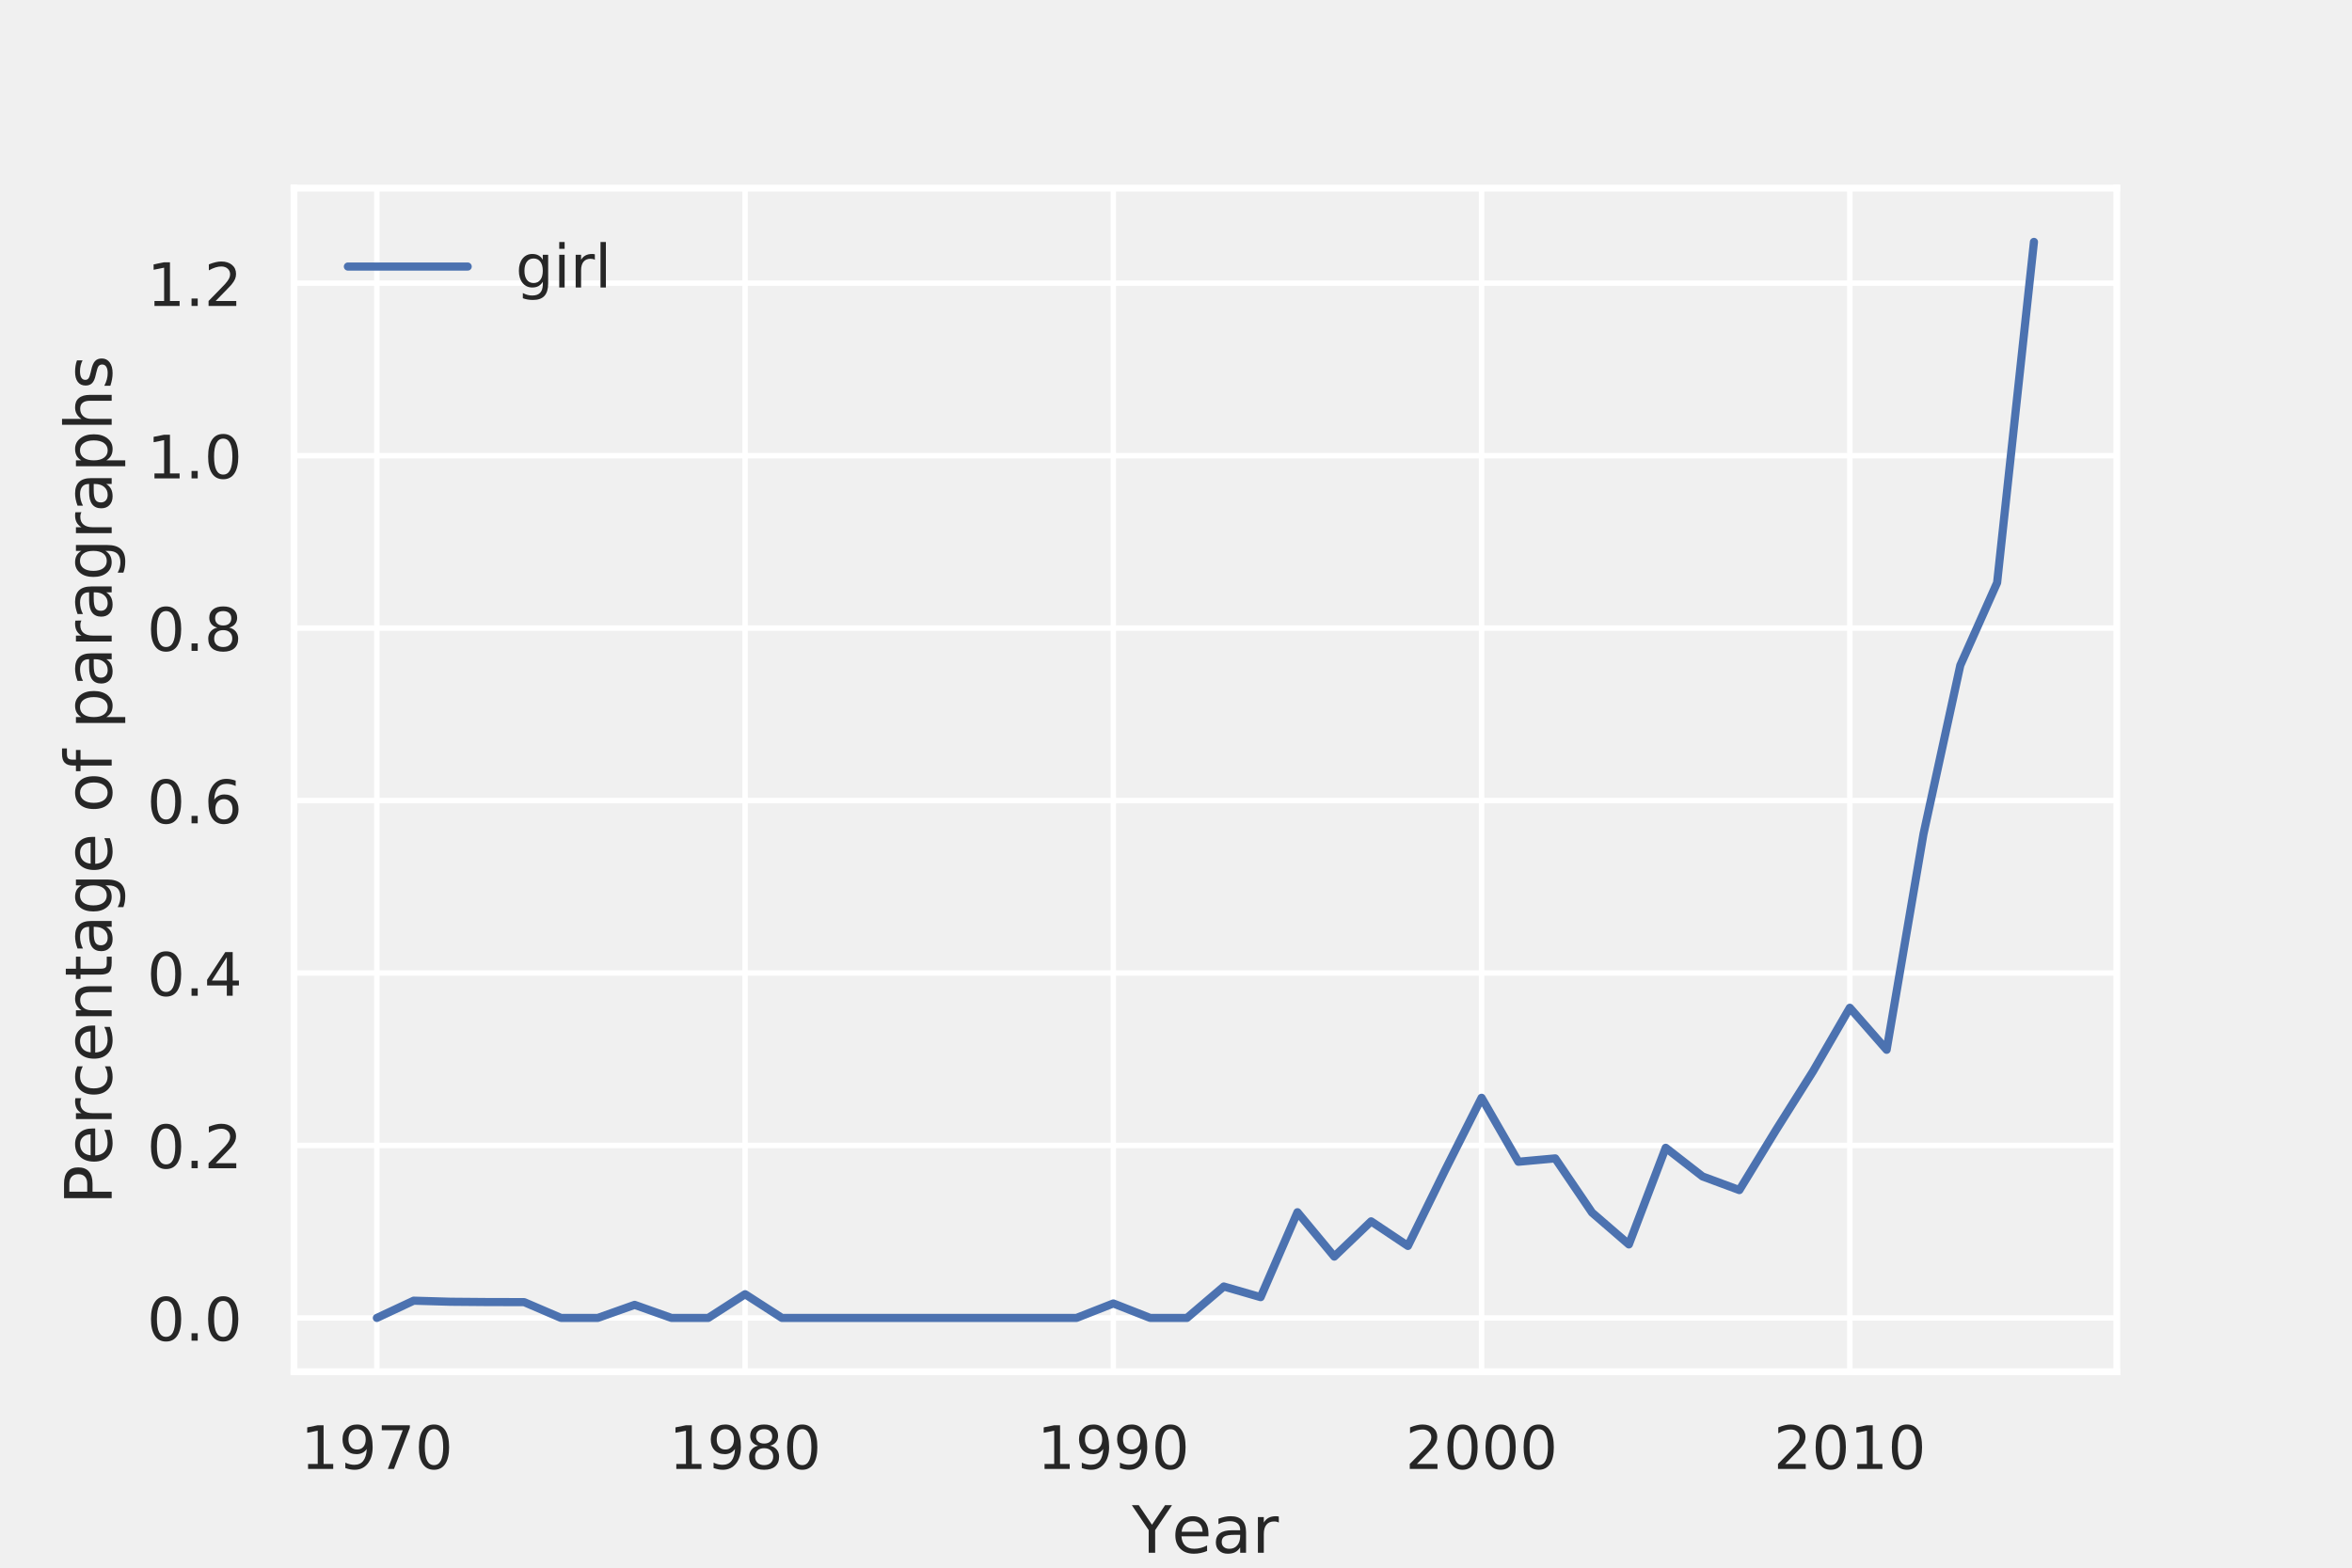
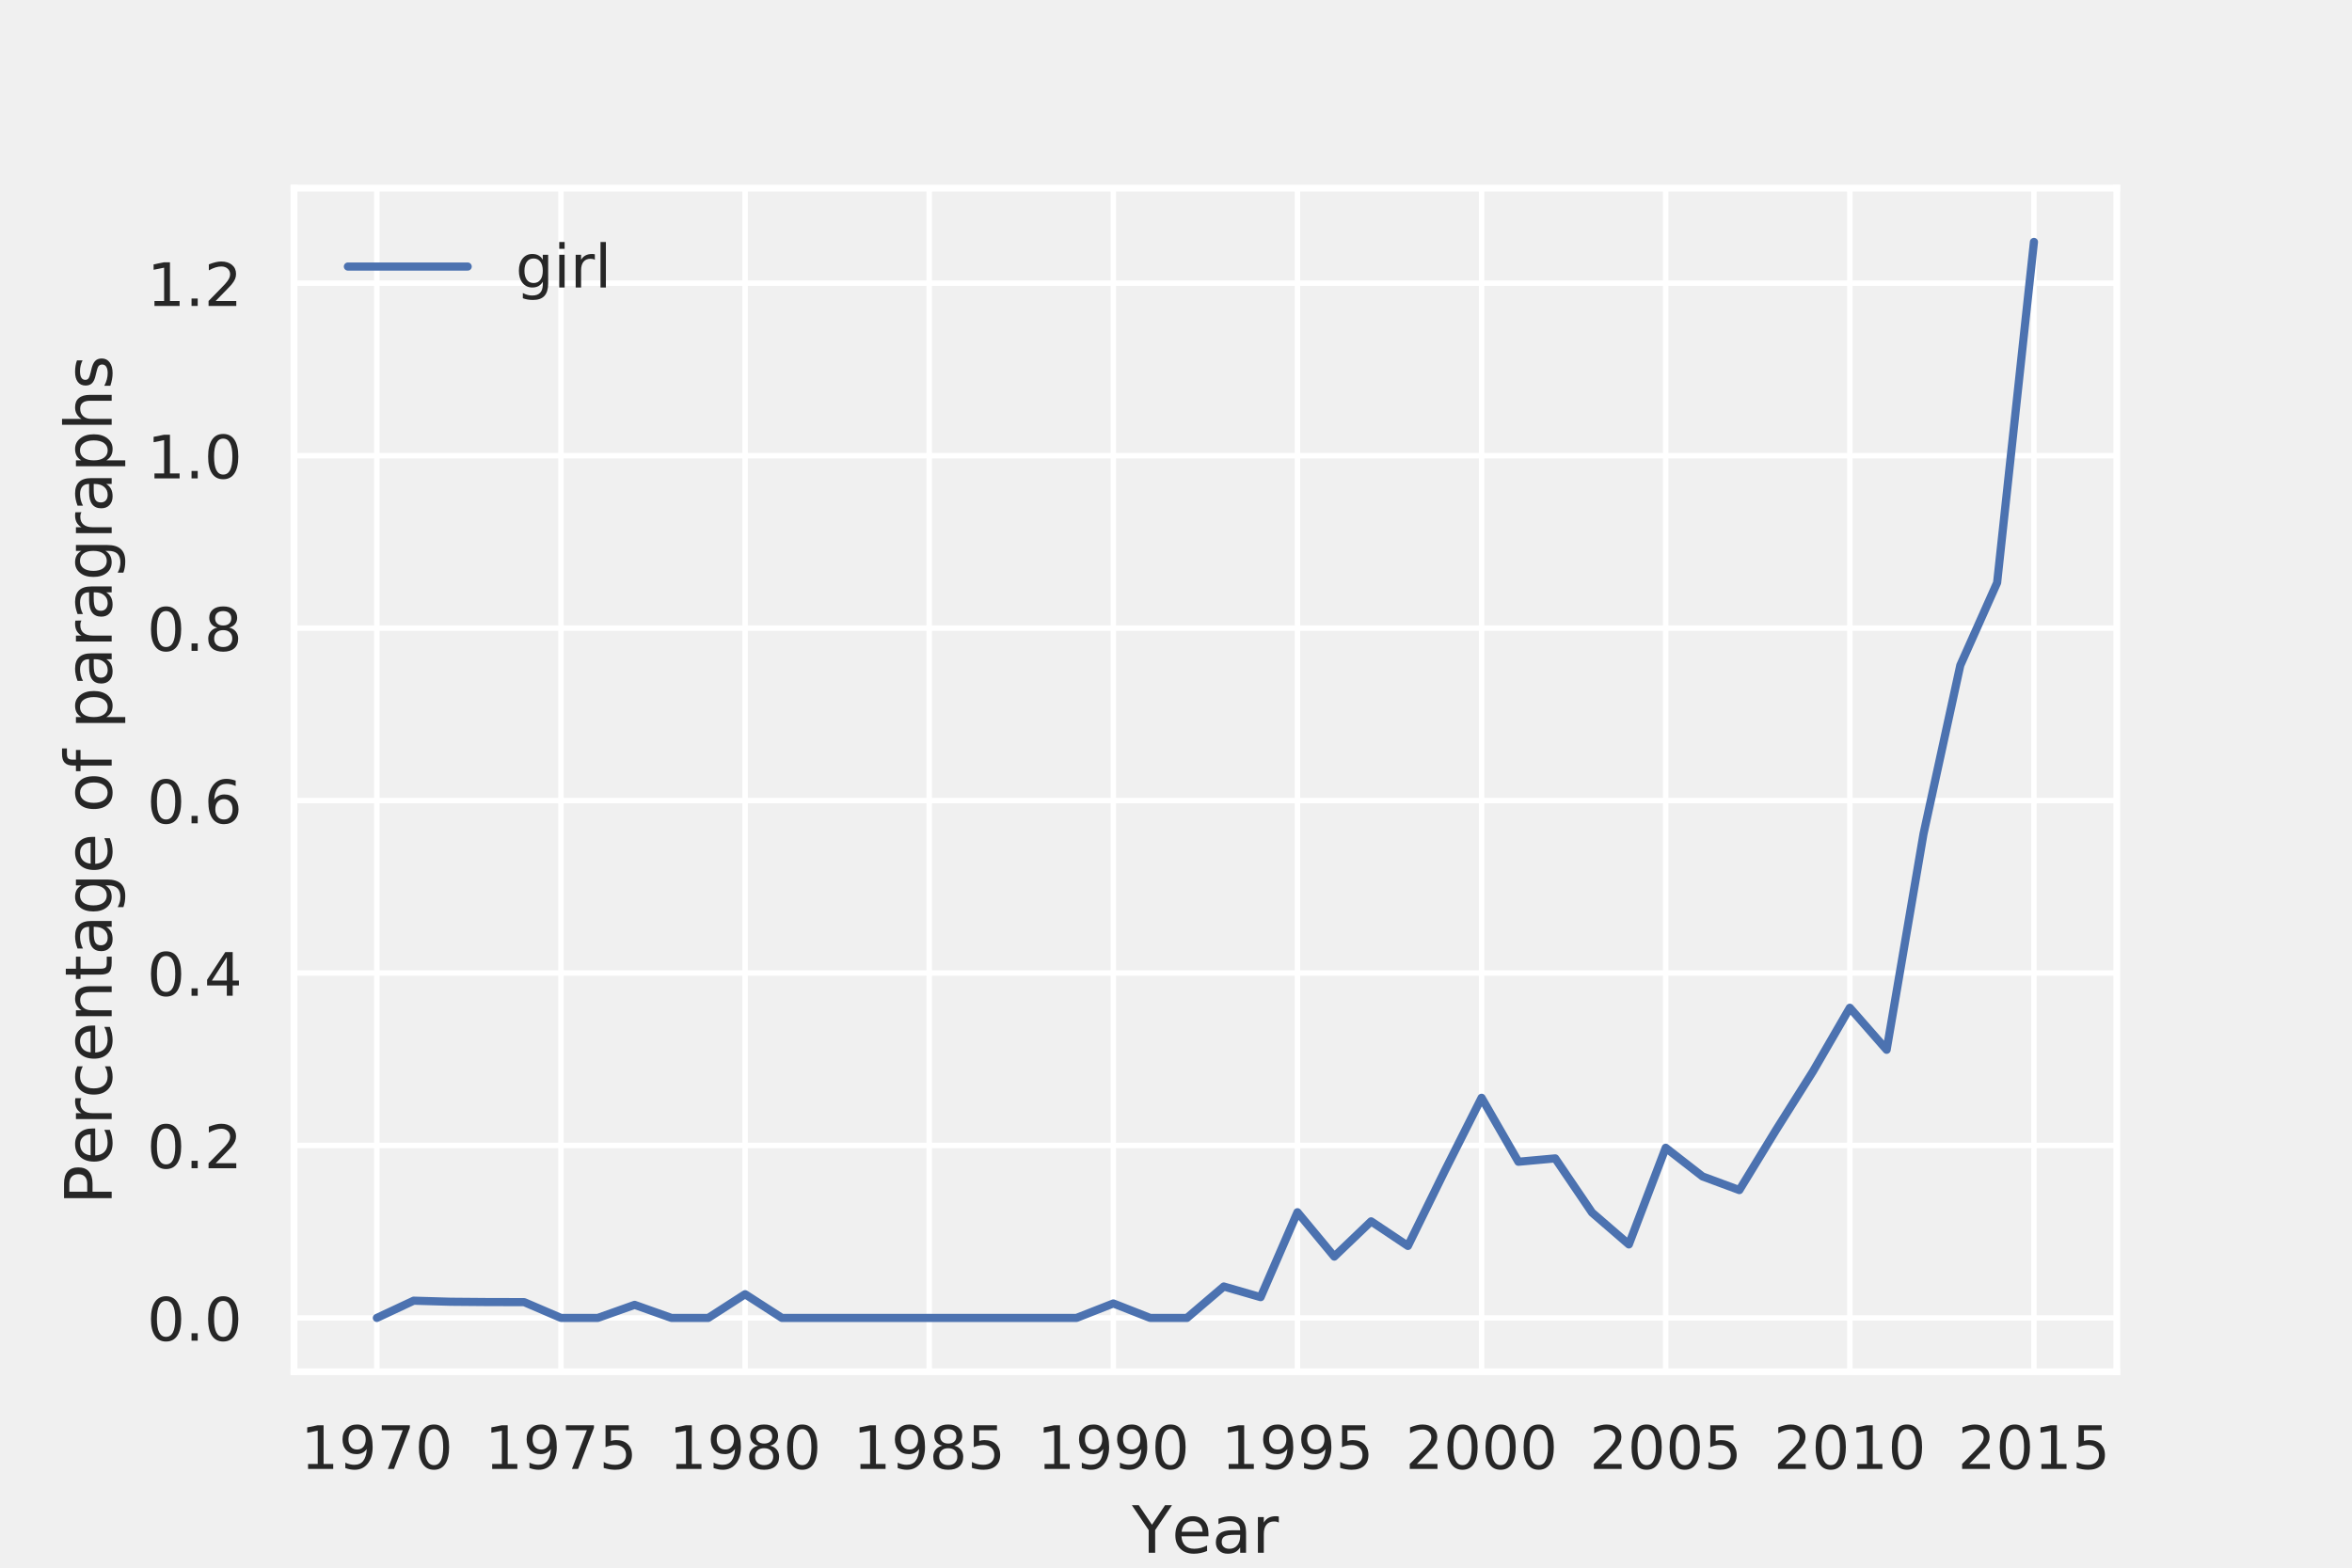
<svg xmlns="http://www.w3.org/2000/svg" xmlns:xlink="http://www.w3.org/1999/xlink" height="288pt" version="1.1" viewBox="0 0 432 288" width="432pt">
  <defs>
    <style type="text/css">
*{stroke-linecap:butt;stroke-linejoin:round;}
  </style>
  </defs>
  <g id="figure_1">
    <g id="patch_1">
      <path d="M 0 288  L 432 288  L 432 0  L 0 0  z " style="fill:none;" />
    </g>
    <g id="axes_1">
      <g id="patch_2">
        <path d="M 54 252  L 388.8 252  L 388.8 34.56  L 54 34.56  z " style="fill:none;" />
      </g>
      <g id="matplotlib.axis_1">
        <g id="xtick_1">
          <g id="line2d_1">
-             <path clip-path="url(#p207a2fcd26)" d="M 69.218 252  L 69.218 34.56  " style="fill:none;stroke:#ffffff;stroke-linecap:round;" />
+             <path clip-path="url(#p13cee7bf24)" d="M 69.218 252  L 69.218 34.56  " style="fill:none;stroke:#ffffff;stroke-linecap:round;" />
          </g>
          <g id="text_1">
            <defs>
              <path d="M 12.406 8.297  L 28.516 8.297  L 28.516 63.922  L 10.984 60.406  L 10.984 69.391  L 28.422 72.906  L 38.281 72.906  L 38.281 8.297  L 54.391 8.297  L 54.391 0  L 12.406 0  z " id="DejaVuSans-49" />
              <path d="M 10.984 1.516  L 10.984 10.5  Q 14.703 8.734 18.5 7.812  Q 22.312 6.891 25.984 6.891  Q 35.75 6.891 40.891 13.453  Q 46.047 20.016 46.781 33.406  Q 43.953 29.203 39.594 26.953  Q 35.25 24.703 29.984 24.703  Q 19.047 24.703 12.672 31.312  Q 6.297 37.938 6.297 49.422  Q 6.297 60.641 12.938 67.422  Q 19.578 74.219 30.609 74.219  Q 43.266 74.219 49.922 64.516  Q 56.594 54.828 56.594 36.375  Q 56.594 19.141 48.406 8.859  Q 40.234 -1.422 26.422 -1.422  Q 22.703 -1.422 18.891 -0.688  Q 15.094 0.047 10.984 1.516  z M 30.609 32.422  Q 37.25 32.422 41.125 36.953  Q 45.016 41.5 45.016 49.422  Q 45.016 57.281 41.125 61.844  Q 37.25 66.406 30.609 66.406  Q 23.969 66.406 20.094 61.844  Q 16.219 57.281 16.219 49.422  Q 16.219 41.5 20.094 36.953  Q 23.969 32.422 30.609 32.422  z " id="DejaVuSans-57" />
              <path d="M 8.203 72.906  L 55.078 72.906  L 55.078 68.703  L 28.609 0  L 18.312 0  L 43.219 64.594  L 8.203 64.594  z " id="DejaVuSans-55" />
              <path d="M 31.781 66.406  Q 24.172 66.406 20.328 58.906  Q 16.5 51.422 16.5 36.375  Q 16.5 21.391 20.328 13.891  Q 24.172 6.391 31.781 6.391  Q 39.453 6.391 43.281 13.891  Q 47.125 21.391 47.125 36.375  Q 47.125 51.422 43.281 58.906  Q 39.453 66.406 31.781 66.406  z M 31.781 74.219  Q 44.047 74.219 50.516 64.516  Q 56.984 54.828 56.984 36.375  Q 56.984 17.969 50.516 8.266  Q 44.047 -1.422 31.781 -1.422  Q 19.531 -1.422 13.062 8.266  Q 6.594 17.969 6.594 36.375  Q 6.594 54.828 13.062 64.516  Q 19.531 74.219 31.781 74.219  z " id="DejaVuSans-48" />
            </defs>
            <g style="fill:#262626;" transform="translate(55.22068 269.8583)scale(0.11 -0.11)">
              <use xlink:href="#DejaVuSans-49" />
              <use x="63.623" xlink:href="#DejaVuSans-57" />
              <use x="127.246" xlink:href="#DejaVuSans-55" />
              <use x="190.869" xlink:href="#DejaVuSans-48" />
            </g>
          </g>
        </g>
        <g id="xtick_2">
          <g id="line2d_2">
-             <path clip-path="url(#p207a2fcd26)" d="M 136.855 252  L 136.855 34.56  " style="fill:none;stroke:#ffffff;stroke-linecap:round;" />
+             <path clip-path="url(#p13cee7bf24)" d="M 103.036 252  L 103.036 34.56  " style="fill:none;stroke:#ffffff;stroke-linecap:round;" />
          </g>
          <g id="text_2">
            <defs>
-               <path d="M 31.781 34.625  Q 24.75 34.625 20.719 30.859  Q 16.703 27.094 16.703 20.516  Q 16.703 13.922 20.719 10.156  Q 24.75 6.391 31.781 6.391  Q 38.812 6.391 42.859 10.172  Q 46.922 13.969 46.922 20.516  Q 46.922 27.094 42.891 30.859  Q 38.875 34.625 31.781 34.625  z M 21.922 38.812  Q 15.578 40.375 12.031 44.719  Q 8.5 49.078 8.5 55.328  Q 8.5 64.062 14.719 69.141  Q 20.953 74.219 31.781 74.219  Q 42.672 74.219 48.875 69.141  Q 55.078 64.062 55.078 55.328  Q 55.078 49.078 51.531 44.719  Q 48 40.375 41.703 38.812  Q 48.828 37.156 52.797 32.312  Q 56.781 27.484 56.781 20.516  Q 56.781 9.906 50.312 4.234  Q 43.844 -1.422 31.781 -1.422  Q 19.734 -1.422 13.25 4.234  Q 6.781 9.906 6.781 20.516  Q 6.781 27.484 10.781 32.312  Q 14.797 37.156 21.922 38.812  z M 18.312 54.391  Q 18.312 48.734 21.844 45.562  Q 25.391 42.391 31.781 42.391  Q 38.141 42.391 41.719 45.562  Q 45.312 48.734 45.312 54.391  Q 45.312 60.062 41.719 63.234  Q 38.141 66.406 31.781 66.406  Q 25.391 66.406 21.844 63.234  Q 18.312 60.062 18.312 54.391  z " id="DejaVuSans-56" />
-             </defs>
-             <g style="fill:#262626;" transform="translate(122.857 269.8583)scale(0.11 -0.11)">
-               <use xlink:href="#DejaVuSans-49" />
-               <use x="63.623" xlink:href="#DejaVuSans-57" />
-               <use x="127.246" xlink:href="#DejaVuSans-56" />
-               <use x="190.869" xlink:href="#DejaVuSans-48" />
+               <path d="M 10.797 72.906  L 49.516 72.906  L 49.516 64.594  L 19.828 64.594  L 19.828 46.734  Q 21.969 47.469 24.109 47.828  Q 26.266 48.188 28.422 48.188  Q 40.625 48.188 47.75 41.5  Q 54.891 34.812 54.891 23.391  Q 54.891 11.625 47.562 5.094  Q 40.234 -1.422 26.906 -1.422  Q 22.312 -1.422 17.547 -0.641  Q 12.797 0.141 7.719 1.703  L 7.719 11.625  Q 12.109 9.234 16.797 8.062  Q 21.484 6.891 26.703 6.891  Q 35.156 6.891 40.078 11.328  Q 45.016 15.766 45.016 23.391  Q 45.016 31 40.078 35.438  Q 35.156 39.891 26.703 39.891  Q 22.75 39.891 18.812 39.016  Q 14.891 38.141 10.797 36.281  z " id="DejaVuSans-53" />
+             </defs>
+             <g style="fill:#262626;" transform="translate(89.03886 269.8583)scale(0.11 -0.11)">
+               <use xlink:href="#DejaVuSans-49" />
+               <use x="63.623" xlink:href="#DejaVuSans-57" />
+               <use x="127.246" xlink:href="#DejaVuSans-55" />
+               <use x="190.869" xlink:href="#DejaVuSans-53" />
            </g>
          </g>
        </g>
        <g id="xtick_3">
          <g id="line2d_3">
-             <path clip-path="url(#p207a2fcd26)" d="M 204.491 252  L 204.491 34.56  " style="fill:none;stroke:#ffffff;stroke-linecap:round;" />
+             <path clip-path="url(#p13cee7bf24)" d="M 136.855 252  L 136.855 34.56  " style="fill:none;stroke:#ffffff;stroke-linecap:round;" />
          </g>
          <g id="text_3">
-             <g style="fill:#262626;" transform="translate(190.4934 269.8583)scale(0.11 -0.11)">
-               <use xlink:href="#DejaVuSans-49" />
-               <use x="63.623" xlink:href="#DejaVuSans-57" />
-               <use x="127.246" xlink:href="#DejaVuSans-57" />
+             <defs>
+               <path d="M 31.781 34.625  Q 24.75 34.625 20.719 30.859  Q 16.703 27.094 16.703 20.516  Q 16.703 13.922 20.719 10.156  Q 24.75 6.391 31.781 6.391  Q 38.812 6.391 42.859 10.172  Q 46.922 13.969 46.922 20.516  Q 46.922 27.094 42.891 30.859  Q 38.875 34.625 31.781 34.625  z M 21.922 38.812  Q 15.578 40.375 12.031 44.719  Q 8.5 49.078 8.5 55.328  Q 8.5 64.062 14.719 69.141  Q 20.953 74.219 31.781 74.219  Q 42.672 74.219 48.875 69.141  Q 55.078 64.062 55.078 55.328  Q 55.078 49.078 51.531 44.719  Q 48 40.375 41.703 38.812  Q 48.828 37.156 52.797 32.312  Q 56.781 27.484 56.781 20.516  Q 56.781 9.906 50.312 4.234  Q 43.844 -1.422 31.781 -1.422  Q 19.734 -1.422 13.25 4.234  Q 6.781 9.906 6.781 20.516  Q 6.781 27.484 10.781 32.312  Q 14.797 37.156 21.922 38.812  z M 18.312 54.391  Q 18.312 48.734 21.844 45.562  Q 25.391 42.391 31.781 42.391  Q 38.141 42.391 41.719 45.562  Q 45.312 48.734 45.312 54.391  Q 45.312 60.062 41.719 63.234  Q 38.141 66.406 31.781 66.406  Q 25.391 66.406 21.844 63.234  Q 18.312 60.062 18.312 54.391  z " id="DejaVuSans-56" />
+             </defs>
+             <g style="fill:#262626;" transform="translate(122.857 269.8583)scale(0.11 -0.11)">
+               <use xlink:href="#DejaVuSans-49" />
+               <use x="63.623" xlink:href="#DejaVuSans-57" />
+               <use x="127.246" xlink:href="#DejaVuSans-56" />
              <use x="190.869" xlink:href="#DejaVuSans-48" />
            </g>
          </g>
        </g>
        <g id="xtick_4">
          <g id="line2d_4">
-             <path clip-path="url(#p207a2fcd26)" d="M 272.127 252  L 272.127 34.56  " style="fill:none;stroke:#ffffff;stroke-linecap:round;" />
+             <path clip-path="url(#p13cee7bf24)" d="M 170.673 252  L 170.673 34.56  " style="fill:none;stroke:#ffffff;stroke-linecap:round;" />
          </g>
          <g id="text_4">
+             <g style="fill:#262626;" transform="translate(156.6752 269.8583)scale(0.11 -0.11)">
+               <use xlink:href="#DejaVuSans-49" />
+               <use x="63.623" xlink:href="#DejaVuSans-57" />
+               <use x="127.246" xlink:href="#DejaVuSans-56" />
+               <use x="190.869" xlink:href="#DejaVuSans-53" />
+             </g>
+           </g>
+         </g>
+         <g id="xtick_5">
+           <g id="line2d_5">
+             <path clip-path="url(#p13cee7bf24)" d="M 204.491 252  L 204.491 34.56  " style="fill:none;stroke:#ffffff;stroke-linecap:round;" />
+           </g>
+           <g id="text_5">
+             <g style="fill:#262626;" transform="translate(190.4934 269.8583)scale(0.11 -0.11)">
+               <use xlink:href="#DejaVuSans-49" />
+               <use x="63.623" xlink:href="#DejaVuSans-57" />
+               <use x="127.246" xlink:href="#DejaVuSans-57" />
+               <use x="190.869" xlink:href="#DejaVuSans-48" />
+             </g>
+           </g>
+         </g>
+         <g id="xtick_6">
+           <g id="line2d_6">
+             <path clip-path="url(#p13cee7bf24)" d="M 238.309 252  L 238.309 34.56  " style="fill:none;stroke:#ffffff;stroke-linecap:round;" />
+           </g>
+           <g id="text_6">
+             <g style="fill:#262626;" transform="translate(224.3116 269.8583)scale(0.11 -0.11)">
+               <use xlink:href="#DejaVuSans-49" />
+               <use x="63.623" xlink:href="#DejaVuSans-57" />
+               <use x="127.246" xlink:href="#DejaVuSans-57" />
+               <use x="190.869" xlink:href="#DejaVuSans-53" />
+             </g>
+           </g>
+         </g>
+         <g id="xtick_7">
+           <g id="line2d_7">
+             <path clip-path="url(#p13cee7bf24)" d="M 272.127 252  L 272.127 34.56  " style="fill:none;stroke:#ffffff;stroke-linecap:round;" />
+           </g>
+           <g id="text_7">
            <defs>
              <path d="M 19.188 8.297  L 53.609 8.297  L 53.609 0  L 7.328 0  L 7.328 8.297  Q 12.938 14.109 22.625 23.891  Q 32.328 33.688 34.812 36.531  Q 39.547 41.844 41.422 45.531  Q 43.312 49.219 43.312 52.781  Q 43.312 58.594 39.234 62.25  Q 35.156 65.922 28.609 65.922  Q 23.969 65.922 18.812 64.312  Q 13.672 62.703 7.812 59.422  L 7.812 69.391  Q 13.766 71.781 18.938 73  Q 24.125 74.219 28.422 74.219  Q 39.75 74.219 46.484 68.547  Q 53.219 62.891 53.219 53.422  Q 53.219 48.922 51.531 44.891  Q 49.859 40.875 45.406 35.406  Q 44.188 33.984 37.641 27.219  Q 31.109 20.453 19.188 8.297  z " id="DejaVuSans-50" />
            </defs>
            <g style="fill:#262626;" transform="translate(258.1298 269.8583)scale(0.11 -0.11)">
              <use xlink:href="#DejaVuSans-50" />
              <use x="63.623" xlink:href="#DejaVuSans-48" />
              <use x="127.246" xlink:href="#DejaVuSans-48" />
              <use x="190.869" xlink:href="#DejaVuSans-48" />
            </g>
          </g>
        </g>
-         <g id="xtick_5">
-           <g id="line2d_5">
-             <path clip-path="url(#p207a2fcd26)" d="M 339.764 252  L 339.764 34.56  " style="fill:none;stroke:#ffffff;stroke-linecap:round;" />
-           </g>
-           <g id="text_5">
+         <g id="xtick_8">
+           <g id="line2d_8">
+             <path clip-path="url(#p13cee7bf24)" d="M 305.945 252  L 305.945 34.56  " style="fill:none;stroke:#ffffff;stroke-linecap:round;" />
+           </g>
+           <g id="text_8">
+             <g style="fill:#262626;" transform="translate(291.948 269.8583)scale(0.11 -0.11)">
+               <use xlink:href="#DejaVuSans-50" />
+               <use x="63.623" xlink:href="#DejaVuSans-48" />
+               <use x="127.246" xlink:href="#DejaVuSans-48" />
+               <use x="190.869" xlink:href="#DejaVuSans-53" />
+             </g>
+           </g>
+         </g>
+         <g id="xtick_9">
+           <g id="line2d_9">
+             <path clip-path="url(#p13cee7bf24)" d="M 339.764 252  L 339.764 34.56  " style="fill:none;stroke:#ffffff;stroke-linecap:round;" />
+           </g>
+           <g id="text_9">
            <g style="fill:#262626;" transform="translate(325.7661 269.8583)scale(0.11 -0.11)">
              <use xlink:href="#DejaVuSans-50" />
              <use x="63.623" xlink:href="#DejaVuSans-48" />
              <use x="127.246" xlink:href="#DejaVuSans-49" />
              <use x="190.869" xlink:href="#DejaVuSans-48" />
            </g>
          </g>
        </g>
-         <g id="text_6">
+         <g id="xtick_10">
+           <g id="line2d_10">
+             <path clip-path="url(#p13cee7bf24)" d="M 373.582 252  L 373.582 34.56  " style="fill:none;stroke:#ffffff;stroke-linecap:round;" />
+           </g>
+           <g id="text_10">
+             <g style="fill:#262626;" transform="translate(359.5843 269.8583)scale(0.11 -0.11)">
+               <use xlink:href="#DejaVuSans-50" />
+               <use x="63.623" xlink:href="#DejaVuSans-48" />
+               <use x="127.246" xlink:href="#DejaVuSans-49" />
+               <use x="190.869" xlink:href="#DejaVuSans-53" />
+             </g>
+           </g>
+         </g>
+         <g id="text_11">
          <defs>
            <path d="M -0.203 72.906  L 10.406 72.906  L 30.609 42.922  L 50.688 72.906  L 61.281 72.906  L 35.5 34.719  L 35.5 0  L 25.594 0  L 25.594 34.719  z " id="DejaVuSans-89" />
            <path d="M 56.203 29.594  L 56.203 25.203  L 14.891 25.203  Q 15.484 15.922 20.484 11.062  Q 25.484 6.203 34.422 6.203  Q 39.594 6.203 44.453 7.469  Q 49.312 8.734 54.109 11.281  L 54.109 2.781  Q 49.266 0.734 44.188 -0.344  Q 39.109 -1.422 33.891 -1.422  Q 20.797 -1.422 13.156 6.188  Q 5.516 13.812 5.516 26.812  Q 5.516 40.234 12.766 48.109  Q 20.016 56 32.328 56  Q 43.359 56 49.781 48.891  Q 56.203 41.797 56.203 29.594  z M 47.219 32.234  Q 47.125 39.594 43.094 43.984  Q 39.062 48.391 32.422 48.391  Q 24.906 48.391 20.391 44.141  Q 15.875 39.891 15.188 32.172  z " id="DejaVuSans-101" />
            <path d="M 34.281 27.484  Q 23.391 27.484 19.188 25  Q 14.984 22.516 14.984 16.5  Q 14.984 11.719 18.141 8.906  Q 21.297 6.109 26.703 6.109  Q 34.188 6.109 38.703 11.406  Q 43.219 16.703 43.219 25.484  L 43.219 27.484  z M 52.203 31.203  L 52.203 0  L 43.219 0  L 43.219 8.297  Q 40.141 3.328 35.547 0.953  Q 30.953 -1.422 24.312 -1.422  Q 15.922 -1.422 10.953 3.297  Q 6 8.016 6 15.922  Q 6 25.141 12.172 29.828  Q 18.359 34.516 30.609 34.516  L 43.219 34.516  L 43.219 35.406  Q 43.219 41.609 39.141 45  Q 35.062 48.391 27.688 48.391  Q 23 48.391 18.547 47.266  Q 14.109 46.141 10.016 43.891  L 10.016 52.203  Q 14.938 54.109 19.578 55.047  Q 24.219 56 28.609 56  Q 40.484 56 46.344 49.844  Q 52.203 43.703 52.203 31.203  z " id="DejaVuSans-97" />
            <path d="M 41.109 46.297  Q 39.594 47.172 37.812 47.578  Q 36.031 48 33.891 48  Q 26.266 48 22.188 43.047  Q 18.109 38.094 18.109 28.812  L 18.109 0  L 9.078 0  L 9.078 54.688  L 18.109 54.688  L 18.109 46.188  Q 20.953 51.172 25.484 53.578  Q 30.031 56 36.531 56  Q 37.453 56 38.578 55.875  Q 39.703 55.766 41.062 55.516  z " id="DejaVuSans-114" />
          </defs>
          <g style="fill:#262626;" transform="translate(207.9122 285.2641)scale(0.12 -0.12)">
            <use xlink:href="#DejaVuSans-89" />
            <use x="60.881" xlink:href="#DejaVuSans-101" />
            <use x="122.404" xlink:href="#DejaVuSans-97" />
            <use x="183.684" xlink:href="#DejaVuSans-114" />
          </g>
        </g>
      </g>
      <g id="matplotlib.axis_2">
        <g id="ytick_1">
-           <g id="line2d_6">
-             <path clip-path="url(#p207a2fcd26)" d="M 54 242.116  L 388.8 242.116  " style="fill:none;stroke:#ffffff;stroke-linecap:round;" />
-           </g>
-           <g id="text_7">
+           <g id="line2d_11">
+             <path clip-path="url(#p13cee7bf24)" d="M 54 242.116  L 388.8 242.116  " style="fill:none;stroke:#ffffff;stroke-linecap:round;" />
+           </g>
+           <g id="text_12">
            <defs>
              <path d="M 10.688 12.406  L 21 12.406  L 21 0  L 10.688 0  z " id="DejaVuSans-46" />
            </defs>
            <g style="fill:#262626;" transform="translate(27.00656 246.2955)scale(0.11 -0.11)">
              <use xlink:href="#DejaVuSans-48" />
              <use x="63.623" xlink:href="#DejaVuSans-46" />
              <use x="95.41" xlink:href="#DejaVuSans-48" />
            </g>
          </g>
        </g>
        <g id="ytick_2">
-           <g id="line2d_7">
-             <path clip-path="url(#p207a2fcd26)" d="M 54 210.434  L 388.8 210.434  " style="fill:none;stroke:#ffffff;stroke-linecap:round;" />
-           </g>
-           <g id="text_8">
+           <g id="line2d_12">
+             <path clip-path="url(#p13cee7bf24)" d="M 54 210.434  L 388.8 210.434  " style="fill:none;stroke:#ffffff;stroke-linecap:round;" />
+           </g>
+           <g id="text_13">
            <g style="fill:#262626;" transform="translate(27.00656 214.6136)scale(0.11 -0.11)">
              <use xlink:href="#DejaVuSans-48" />
              <use x="63.623" xlink:href="#DejaVuSans-46" />
              <use x="95.41" xlink:href="#DejaVuSans-50" />
            </g>
          </g>
        </g>
        <g id="ytick_3">
-           <g id="line2d_8">
-             <path clip-path="url(#p207a2fcd26)" d="M 54 178.753  L 388.8 178.753  " style="fill:none;stroke:#ffffff;stroke-linecap:round;" />
-           </g>
-           <g id="text_9">
+           <g id="line2d_13">
+             <path clip-path="url(#p13cee7bf24)" d="M 54 178.753  L 388.8 178.753  " style="fill:none;stroke:#ffffff;stroke-linecap:round;" />
+           </g>
+           <g id="text_14">
            <defs>
              <path d="M 37.797 64.312  L 12.891 25.391  L 37.797 25.391  z M 35.203 72.906  L 47.609 72.906  L 47.609 25.391  L 58.016 25.391  L 58.016 17.188  L 47.609 17.188  L 47.609 0  L 37.797 0  L 37.797 17.188  L 4.891 17.188  L 4.891 26.703  z " id="DejaVuSans-52" />
            </defs>
            <g style="fill:#262626;" transform="translate(27.00656 182.9317)scale(0.11 -0.11)">
              <use xlink:href="#DejaVuSans-48" />
              <use x="63.623" xlink:href="#DejaVuSans-46" />
              <use x="95.41" xlink:href="#DejaVuSans-52" />
            </g>
          </g>
        </g>
        <g id="ytick_4">
-           <g id="line2d_9">
-             <path clip-path="url(#p207a2fcd26)" d="M 54 147.071  L 388.8 147.071  " style="fill:none;stroke:#ffffff;stroke-linecap:round;" />
-           </g>
-           <g id="text_10">
+           <g id="line2d_14">
+             <path clip-path="url(#p13cee7bf24)" d="M 54 147.071  L 388.8 147.071  " style="fill:none;stroke:#ffffff;stroke-linecap:round;" />
+           </g>
+           <g id="text_15">
            <defs>
              <path d="M 33.016 40.375  Q 26.375 40.375 22.484 35.828  Q 18.609 31.297 18.609 23.391  Q 18.609 15.531 22.484 10.953  Q 26.375 6.391 33.016 6.391  Q 39.656 6.391 43.531 10.953  Q 47.406 15.531 47.406 23.391  Q 47.406 31.297 43.531 35.828  Q 39.656 40.375 33.016 40.375  z M 52.594 71.297  L 52.594 62.312  Q 48.875 64.062 45.094 64.984  Q 41.312 65.922 37.594 65.922  Q 27.828 65.922 22.672 59.328  Q 17.531 52.734 16.797 39.406  Q 19.672 43.656 24.016 45.922  Q 28.375 48.188 33.594 48.188  Q 44.578 48.188 50.953 41.516  Q 57.328 34.859 57.328 23.391  Q 57.328 12.156 50.688 5.359  Q 44.047 -1.422 33.016 -1.422  Q 20.359 -1.422 13.672 8.266  Q 6.984 17.969 6.984 36.375  Q 6.984 53.656 15.188 63.938  Q 23.391 74.219 37.203 74.219  Q 40.922 74.219 44.703 73.484  Q 48.484 72.75 52.594 71.297  z " id="DejaVuSans-54" />
            </defs>
            <g style="fill:#262626;" transform="translate(27.00656 151.2498)scale(0.11 -0.11)">
              <use xlink:href="#DejaVuSans-48" />
              <use x="63.623" xlink:href="#DejaVuSans-46" />
              <use x="95.41" xlink:href="#DejaVuSans-54" />
            </g>
          </g>
        </g>
        <g id="ytick_5">
-           <g id="line2d_10">
-             <path clip-path="url(#p207a2fcd26)" d="M 54 115.389  L 388.8 115.389  " style="fill:none;stroke:#ffffff;stroke-linecap:round;" />
-           </g>
-           <g id="text_11">
+           <g id="line2d_15">
+             <path clip-path="url(#p13cee7bf24)" d="M 54 115.389  L 388.8 115.389  " style="fill:none;stroke:#ffffff;stroke-linecap:round;" />
+           </g>
+           <g id="text_16">
            <g style="fill:#262626;" transform="translate(27.00656 119.5679)scale(0.11 -0.11)">
              <use xlink:href="#DejaVuSans-48" />
              <use x="63.623" xlink:href="#DejaVuSans-46" />
              <use x="95.41" xlink:href="#DejaVuSans-56" />
            </g>
          </g>
        </g>
        <g id="ytick_6">
-           <g id="line2d_11">
-             <path clip-path="url(#p207a2fcd26)" d="M 54 83.707  L 388.8 83.707  " style="fill:none;stroke:#ffffff;stroke-linecap:round;" />
-           </g>
-           <g id="text_12">
+           <g id="line2d_16">
+             <path clip-path="url(#p13cee7bf24)" d="M 54 83.707  L 388.8 83.707  " style="fill:none;stroke:#ffffff;stroke-linecap:round;" />
+           </g>
+           <g id="text_17">
            <g style="fill:#262626;" transform="translate(27.00656 87.88601)scale(0.11 -0.11)">
              <use xlink:href="#DejaVuSans-49" />
              <use x="63.623" xlink:href="#DejaVuSans-46" />
              <use x="95.41" xlink:href="#DejaVuSans-48" />
            </g>
          </g>
        </g>
        <g id="ytick_7">
-           <g id="line2d_12">
-             <path clip-path="url(#p207a2fcd26)" d="M 54 52.025  L 388.8 52.025  " style="fill:none;stroke:#ffffff;stroke-linecap:round;" />
-           </g>
-           <g id="text_13">
+           <g id="line2d_17">
+             <path clip-path="url(#p13cee7bf24)" d="M 54 52.025  L 388.8 52.025  " style="fill:none;stroke:#ffffff;stroke-linecap:round;" />
+           </g>
+           <g id="text_18">
            <g style="fill:#262626;" transform="translate(27.00656 56.20411)scale(0.11 -0.11)">
              <use xlink:href="#DejaVuSans-49" />
              <use x="63.623" xlink:href="#DejaVuSans-46" />
              <use x="95.41" xlink:href="#DejaVuSans-50" />
            </g>
          </g>
        </g>
-         <g id="text_14">
+         <g id="text_19">
          <defs>
            <path d="M 19.672 64.797  L 19.672 37.406  L 32.078 37.406  Q 38.969 37.406 42.719 40.969  Q 46.484 44.531 46.484 51.125  Q 46.484 57.672 42.719 61.234  Q 38.969 64.797 32.078 64.797  z M 9.812 72.906  L 32.078 72.906  Q 44.344 72.906 50.609 67.359  Q 56.891 61.812 56.891 51.125  Q 56.891 40.328 50.609 34.812  Q 44.344 29.297 32.078 29.297  L 19.672 29.297  L 19.672 0  L 9.812 0  z " id="DejaVuSans-80" />
            <path d="M 48.781 52.594  L 48.781 44.188  Q 44.969 46.297 41.141 47.344  Q 37.312 48.391 33.406 48.391  Q 24.656 48.391 19.812 42.844  Q 14.984 37.312 14.984 27.297  Q 14.984 17.281 19.812 11.734  Q 24.656 6.203 33.406 6.203  Q 37.312 6.203 41.141 7.25  Q 44.969 8.297 48.781 10.406  L 48.781 2.094  Q 45.016 0.344 40.984 -0.531  Q 36.969 -1.422 32.422 -1.422  Q 20.062 -1.422 12.781 6.344  Q 5.516 14.109 5.516 27.297  Q 5.516 40.672 12.859 48.328  Q 20.219 56 33.016 56  Q 37.156 56 41.109 55.141  Q 45.062 54.297 48.781 52.594  z " id="DejaVuSans-99" />
            <path d="M 54.891 33.016  L 54.891 0  L 45.906 0  L 45.906 32.719  Q 45.906 40.484 42.875 44.328  Q 39.844 48.188 33.797 48.188  Q 26.516 48.188 22.312 43.547  Q 18.109 38.922 18.109 30.906  L 18.109 0  L 9.078 0  L 9.078 54.688  L 18.109 54.688  L 18.109 46.188  Q 21.344 51.125 25.703 53.562  Q 30.078 56 35.797 56  Q 45.219 56 50.047 50.172  Q 54.891 44.344 54.891 33.016  z " id="DejaVuSans-110" />
            <path d="M 18.312 70.219  L 18.312 54.688  L 36.812 54.688  L 36.812 47.703  L 18.312 47.703  L 18.312 18.016  Q 18.312 11.328 20.141 9.422  Q 21.969 7.516 27.594 7.516  L 36.812 7.516  L 36.812 0  L 27.594 0  Q 17.188 0 13.234 3.875  Q 9.281 7.766 9.281 18.016  L 9.281 47.703  L 2.688 47.703  L 2.688 54.688  L 9.281 54.688  L 9.281 70.219  z " id="DejaVuSans-116" />
            <path d="M 45.406 27.984  Q 45.406 37.75 41.375 43.109  Q 37.359 48.484 30.078 48.484  Q 22.859 48.484 18.828 43.109  Q 14.797 37.75 14.797 27.984  Q 14.797 18.266 18.828 12.891  Q 22.859 7.516 30.078 7.516  Q 37.359 7.516 41.375 12.891  Q 45.406 18.266 45.406 27.984  z M 54.391 6.781  Q 54.391 -7.172 48.188 -13.984  Q 42 -20.797 29.203 -20.797  Q 24.469 -20.797 20.266 -20.094  Q 16.062 -19.391 12.109 -17.922  L 12.109 -9.188  Q 16.062 -11.328 19.922 -12.344  Q 23.781 -13.375 27.781 -13.375  Q 36.625 -13.375 41.016 -8.766  Q 45.406 -4.156 45.406 5.172  L 45.406 9.625  Q 42.625 4.781 38.281 2.391  Q 33.938 0 27.875 0  Q 17.828 0 11.672 7.656  Q 5.516 15.328 5.516 27.984  Q 5.516 40.672 11.672 48.328  Q 17.828 56 27.875 56  Q 33.938 56 38.281 53.609  Q 42.625 51.219 45.406 46.391  L 45.406 54.688  L 54.391 54.688  z " id="DejaVuSans-103" />
            <path id="DejaVuSans-32" />
            <path d="M 30.609 48.391  Q 23.391 48.391 19.188 42.75  Q 14.984 37.109 14.984 27.297  Q 14.984 17.484 19.156 11.844  Q 23.344 6.203 30.609 6.203  Q 37.797 6.203 41.984 11.859  Q 46.188 17.531 46.188 27.297  Q 46.188 37.016 41.984 42.703  Q 37.797 48.391 30.609 48.391  z M 30.609 56  Q 42.328 56 49.016 48.375  Q 55.719 40.766 55.719 27.297  Q 55.719 13.875 49.016 6.219  Q 42.328 -1.422 30.609 -1.422  Q 18.844 -1.422 12.172 6.219  Q 5.516 13.875 5.516 27.297  Q 5.516 40.766 12.172 48.375  Q 18.844 56 30.609 56  z " id="DejaVuSans-111" />
            <path d="M 37.109 75.984  L 37.109 68.5  L 28.516 68.5  Q 23.688 68.5 21.797 66.547  Q 19.922 64.594 19.922 59.516  L 19.922 54.688  L 34.719 54.688  L 34.719 47.703  L 19.922 47.703  L 19.922 0  L 10.891 0  L 10.891 47.703  L 2.297 47.703  L 2.297 54.688  L 10.891 54.688  L 10.891 58.5  Q 10.891 67.625 15.141 71.797  Q 19.391 75.984 28.609 75.984  z " id="DejaVuSans-102" />
            <path d="M 18.109 8.203  L 18.109 -20.797  L 9.078 -20.797  L 9.078 54.688  L 18.109 54.688  L 18.109 46.391  Q 20.953 51.266 25.266 53.625  Q 29.594 56 35.594 56  Q 45.562 56 51.781 48.094  Q 58.016 40.188 58.016 27.297  Q 58.016 14.406 51.781 6.484  Q 45.562 -1.422 35.594 -1.422  Q 29.594 -1.422 25.266 0.953  Q 20.953 3.328 18.109 8.203  z M 48.688 27.297  Q 48.688 37.203 44.609 42.844  Q 40.531 48.484 33.406 48.484  Q 26.266 48.484 22.188 42.844  Q 18.109 37.203 18.109 27.297  Q 18.109 17.391 22.188 11.75  Q 26.266 6.109 33.406 6.109  Q 40.531 6.109 44.609 11.75  Q 48.688 17.391 48.688 27.297  z " id="DejaVuSans-112" />
            <path d="M 54.891 33.016  L 54.891 0  L 45.906 0  L 45.906 32.719  Q 45.906 40.484 42.875 44.328  Q 39.844 48.188 33.797 48.188  Q 26.516 48.188 22.312 43.547  Q 18.109 38.922 18.109 30.906  L 18.109 0  L 9.078 0  L 9.078 75.984  L 18.109 75.984  L 18.109 46.188  Q 21.344 51.125 25.703 53.562  Q 30.078 56 35.797 56  Q 45.219 56 50.047 50.172  Q 54.891 44.344 54.891 33.016  z " id="DejaVuSans-104" />
            <path d="M 44.281 53.078  L 44.281 44.578  Q 40.484 46.531 36.375 47.5  Q 32.281 48.484 27.875 48.484  Q 21.188 48.484 17.844 46.438  Q 14.5 44.391 14.5 40.281  Q 14.5 37.156 16.891 35.375  Q 19.281 33.594 26.516 31.984  L 29.594 31.297  Q 39.156 29.25 43.188 25.516  Q 47.219 21.781 47.219 15.094  Q 47.219 7.469 41.188 3.016  Q 35.156 -1.422 24.609 -1.422  Q 20.219 -1.422 15.453 -0.562  Q 10.688 0.297 5.422 2  L 5.422 11.281  Q 10.406 8.688 15.234 7.391  Q 20.062 6.109 24.812 6.109  Q 31.156 6.109 34.562 8.281  Q 37.984 10.453 37.984 14.406  Q 37.984 18.062 35.516 20.016  Q 33.062 21.969 24.703 23.781  L 21.578 24.516  Q 13.234 26.266 9.516 29.906  Q 5.812 33.547 5.812 39.891  Q 5.812 47.609 11.281 51.797  Q 16.75 56 26.812 56  Q 31.781 56 36.172 55.266  Q 40.578 54.547 44.281 53.078  z " id="DejaVuSans-115" />
          </defs>
          <g style="fill:#262626;" transform="translate(20.51094 221.2912)rotate(-90)scale(0.12 -0.12)">
            <use xlink:href="#DejaVuSans-80" />
            <use x="60.256" xlink:href="#DejaVuSans-101" />
            <use x="121.779" xlink:href="#DejaVuSans-114" />
            <use x="162.861" xlink:href="#DejaVuSans-99" />
            <use x="217.842" xlink:href="#DejaVuSans-101" />
            <use x="279.365" xlink:href="#DejaVuSans-110" />
            <use x="342.744" xlink:href="#DejaVuSans-116" />
            <use x="381.953" xlink:href="#DejaVuSans-97" />
            <use x="443.232" xlink:href="#DejaVuSans-103" />
            <use x="506.709" xlink:href="#DejaVuSans-101" />
            <use x="568.232" xlink:href="#DejaVuSans-32" />
            <use x="600.02" xlink:href="#DejaVuSans-111" />
            <use x="661.201" xlink:href="#DejaVuSans-102" />
            <use x="696.406" xlink:href="#DejaVuSans-32" />
            <use x="728.193" xlink:href="#DejaVuSans-112" />
            <use x="791.67" xlink:href="#DejaVuSans-97" />
            <use x="852.949" xlink:href="#DejaVuSans-114" />
            <use x="894.062" xlink:href="#DejaVuSans-97" />
            <use x="955.342" xlink:href="#DejaVuSans-103" />
            <use x="1018.818" xlink:href="#DejaVuSans-114" />
            <use x="1059.932" xlink:href="#DejaVuSans-97" />
            <use x="1121.211" xlink:href="#DejaVuSans-112" />
            <use x="1184.688" xlink:href="#DejaVuSans-104" />
            <use x="1248.066" xlink:href="#DejaVuSans-115" />
          </g>
        </g>
      </g>
-       <g id="line2d_13">
-         <path clip-path="url(#p207a2fcd26)" d="M 69.218 242.116  L 75.982 238.948  L 82.745 239.144  L 89.509 239.2  L 96.273 239.214  L 103.036 242.116  L 109.8 242.116  L 116.564 239.714  L 123.327 242.116  L 130.091 242.116  L 136.855 237.757  L 143.618 242.116  L 150.382 242.116  L 157.145 242.116  L 163.909 242.116  L 170.673 242.116  L 177.436 242.116  L 184.2 242.116  L 190.964 242.116  L 197.727 242.116  L 204.491 239.458  L 211.255 242.116  L 218.018 242.116  L 224.782 236.344  L 231.545 238.299  L 238.309 222.698  L 245.073 230.848  L 251.836 224.372  L 258.6 228.892  L 265.364 215.103  L 272.127 201.674  L 278.891 213.424  L 285.655 212.808  L 292.418 222.768  L 299.182 228.612  L 305.945 210.86  L 312.709 216.124  L 319.473 218.631  L 326.236 207.554  L 333 196.818  L 339.764 185.135  L 346.527 192.856  L 353.291 153.225  L 360.055 122.228  L 366.818 107.05  L 373.582 44.444  " style="fill:none;stroke:#4c72b0;stroke-linecap:round;stroke-width:1.5;" />
+       <g id="line2d_18">
+         <path clip-path="url(#p13cee7bf24)" d="M 69.218 242.116  L 75.982 238.948  L 82.745 239.144  L 89.509 239.2  L 96.273 239.214  L 103.036 242.116  L 109.8 242.116  L 116.564 239.714  L 123.327 242.116  L 130.091 242.116  L 136.855 237.757  L 143.618 242.116  L 150.382 242.116  L 157.145 242.116  L 163.909 242.116  L 170.673 242.116  L 177.436 242.116  L 184.2 242.116  L 190.964 242.116  L 197.727 242.116  L 204.491 239.458  L 211.255 242.116  L 218.018 242.116  L 224.782 236.344  L 231.545 238.299  L 238.309 222.698  L 245.073 230.848  L 251.836 224.372  L 258.6 228.892  L 265.364 215.103  L 272.127 201.674  L 278.891 213.424  L 285.655 212.808  L 292.418 222.768  L 299.182 228.612  L 305.945 210.86  L 312.709 216.124  L 319.473 218.631  L 326.236 207.554  L 333 196.818  L 339.764 185.135  L 346.527 192.856  L 353.291 153.225  L 360.055 122.228  L 366.818 107.05  L 373.582 44.444  " style="fill:none;stroke:#4c72b0;stroke-linecap:round;stroke-width:1.5;" />
      </g>
      <g id="patch_3">
        <path d="M 54 252  L 54 34.56  " style="fill:none;stroke:#ffffff;stroke-linecap:square;stroke-linejoin:miter;stroke-width:1.25;" />
      </g>
      <g id="patch_4">
        <path d="M 388.8 252  L 388.8 34.56  " style="fill:none;stroke:#ffffff;stroke-linecap:square;stroke-linejoin:miter;stroke-width:1.25;" />
      </g>
      <g id="patch_5">
        <path d="M 54 252  L 388.8 252  " style="fill:none;stroke:#ffffff;stroke-linecap:square;stroke-linejoin:miter;stroke-width:1.25;" />
      </g>
      <g id="patch_6">
        <path d="M 54 34.56  L 388.8 34.56  " style="fill:none;stroke:#ffffff;stroke-linecap:square;stroke-linejoin:miter;stroke-width:1.25;" />
      </g>
      <g id="legend_1">
        <g id="patch_7">
          <path d="M 61.7 59.506  L 114.517 59.506  Q 116.717 59.506 116.717 57.306  L 116.717 42.26  Q 116.717 40.06 114.517 40.06  L 61.7 40.06  Q 59.5 40.06 59.5 42.26  L 59.5 57.306  Q 59.5 59.506 61.7 59.506  z " style="fill:none;opacity:0;" />
        </g>
-         <g id="line2d_14">
+         <g id="line2d_19">
          <path d="M 63.9 48.968  L 85.9 48.968  " style="fill:none;stroke:#4c72b0;stroke-linecap:round;stroke-width:1.5;" />
        </g>
-         <g id="line2d_15" />
-         <g id="text_15">
+         <g id="line2d_20" />
+         <g id="text_20">
          <defs>
            <path d="M 9.422 54.688  L 18.406 54.688  L 18.406 0  L 9.422 0  z M 9.422 75.984  L 18.406 75.984  L 18.406 64.594  L 9.422 64.594  z " id="DejaVuSans-105" />
            <path d="M 9.422 75.984  L 18.406 75.984  L 18.406 0  L 9.422 0  z " id="DejaVuSans-108" />
          </defs>
          <g style="fill:#262626;" transform="translate(94.7 52.81828)scale(0.11 -0.11)">
            <use xlink:href="#DejaVuSans-103" />
            <use x="63.477" xlink:href="#DejaVuSans-105" />
            <use x="91.26" xlink:href="#DejaVuSans-114" />
            <use x="132.373" xlink:href="#DejaVuSans-108" />
          </g>
        </g>
      </g>
    </g>
  </g>
  <defs>
-     <clipPath id="p207a2fcd26">
+     <clipPath id="p13cee7bf24">
      <rect height="217.44" width="334.8" x="54" y="34.56" />
    </clipPath>
  </defs>
</svg>
